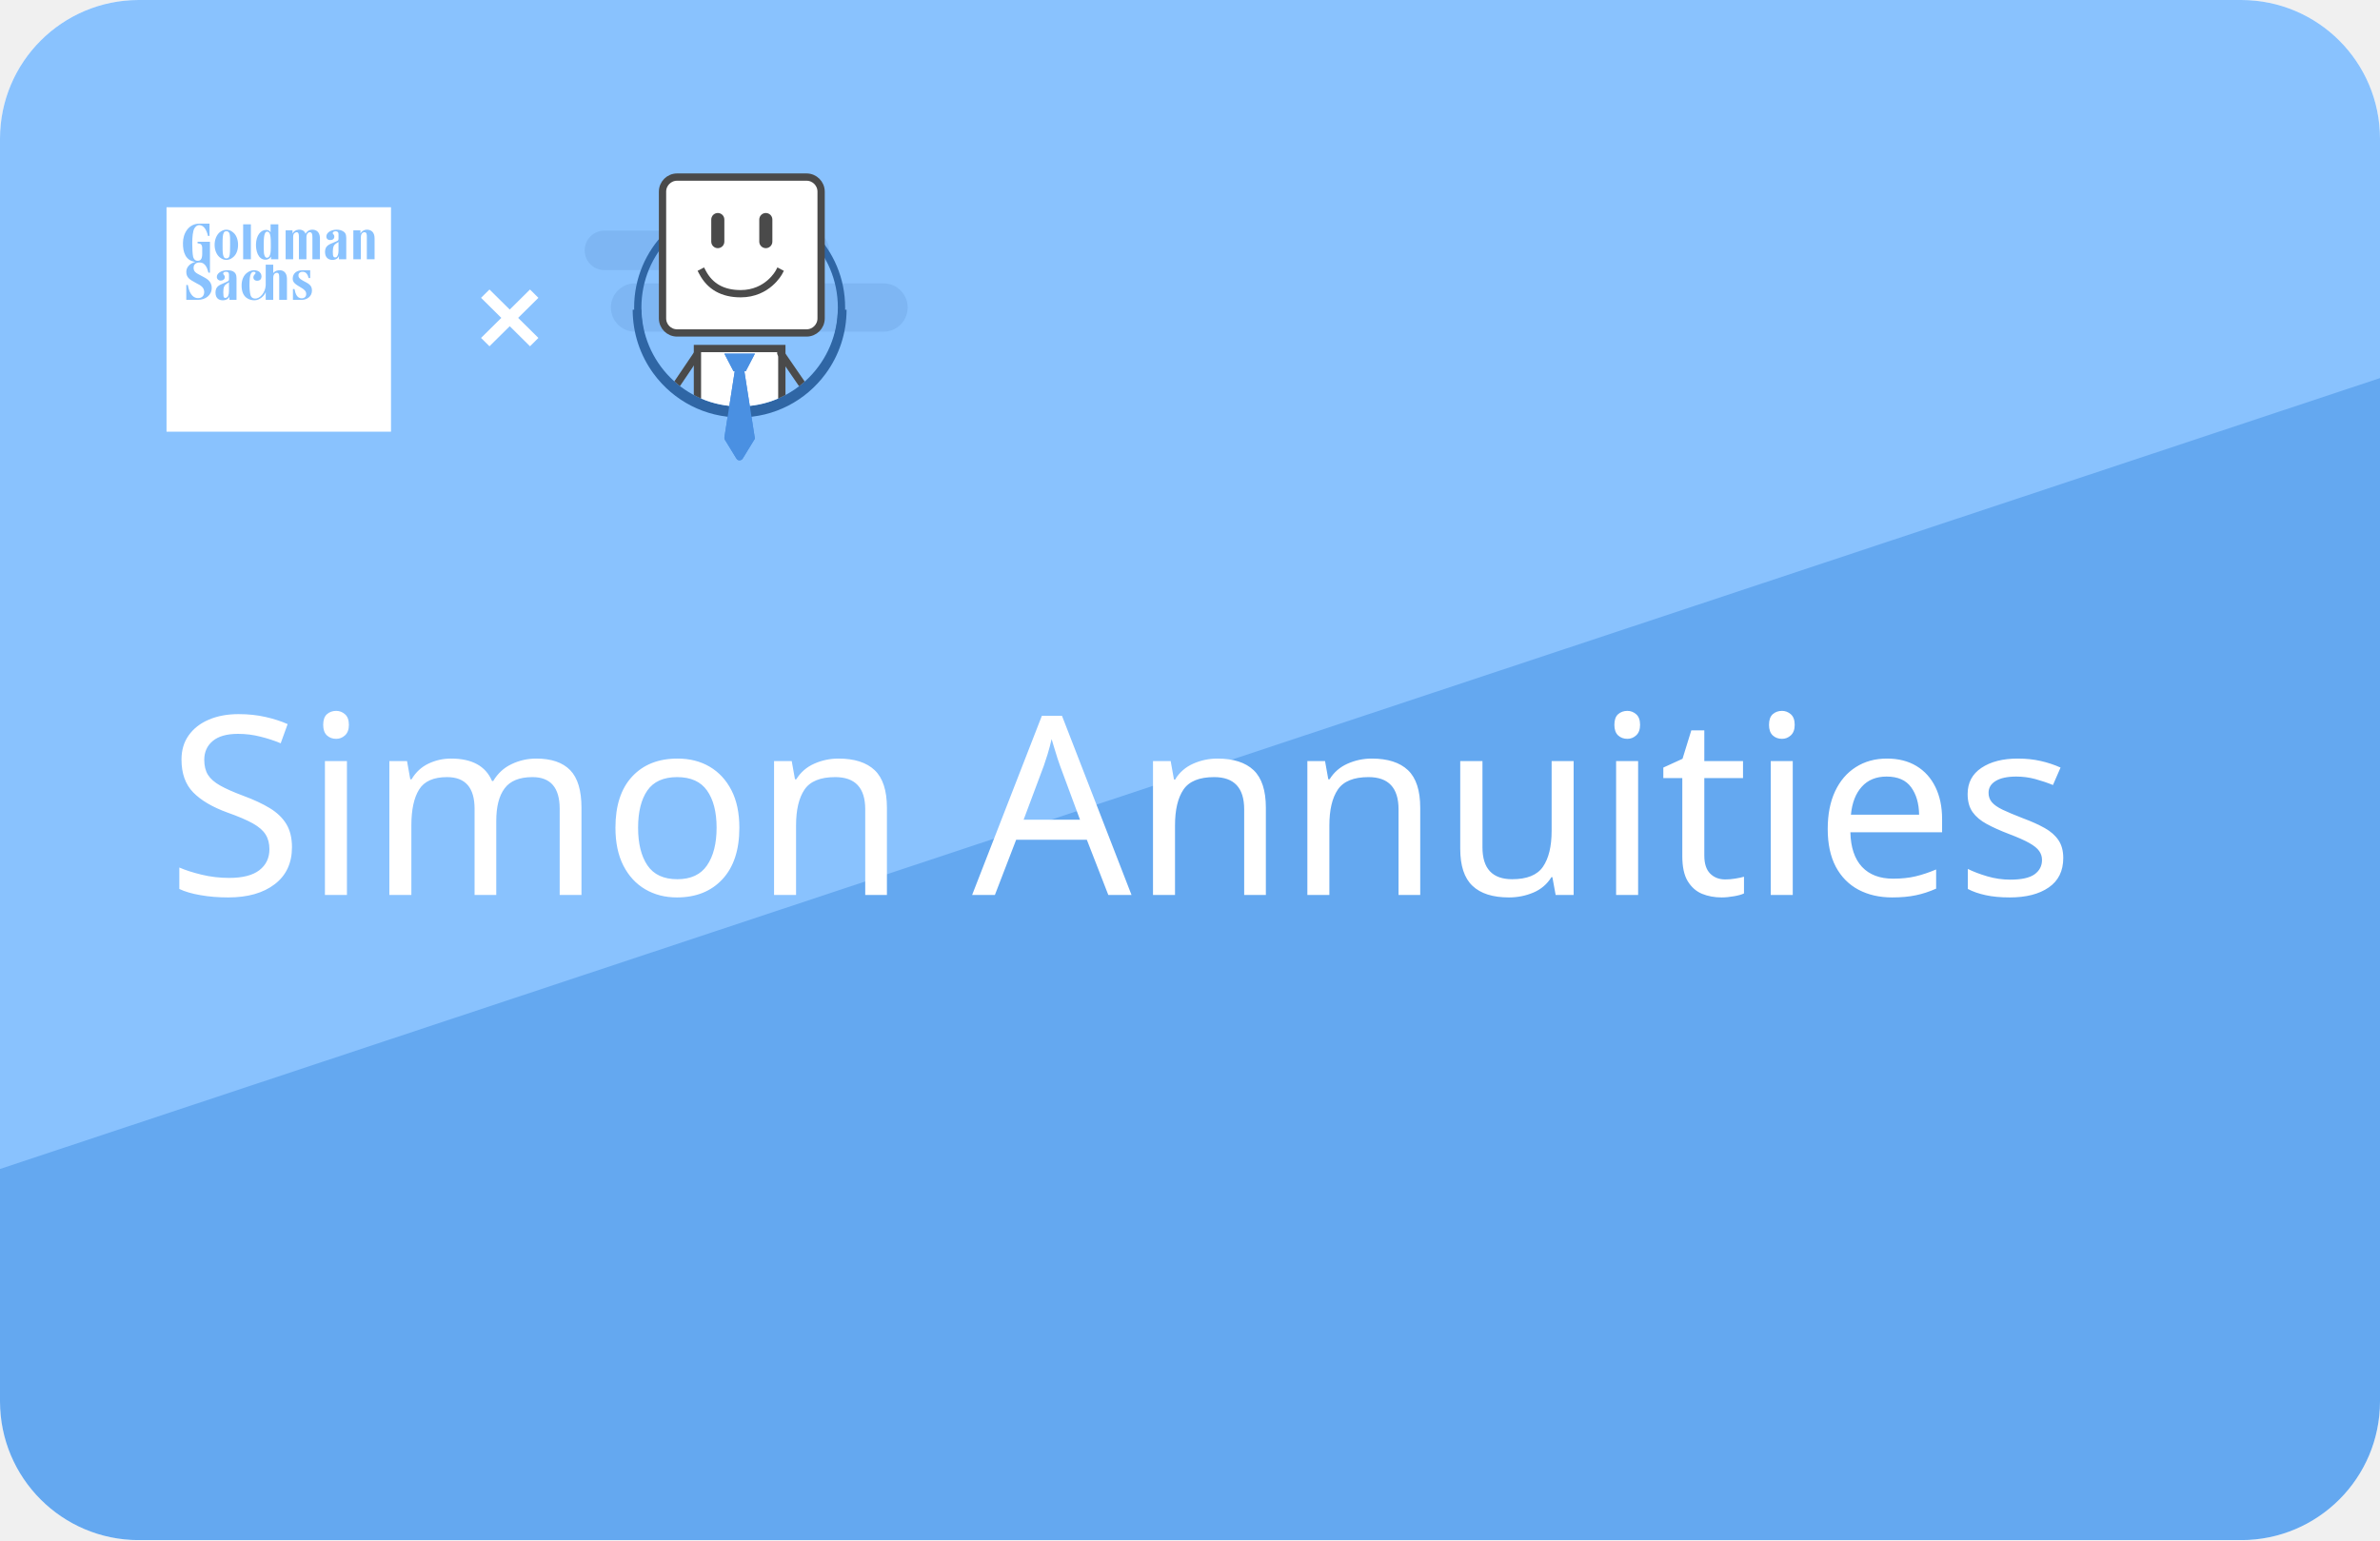
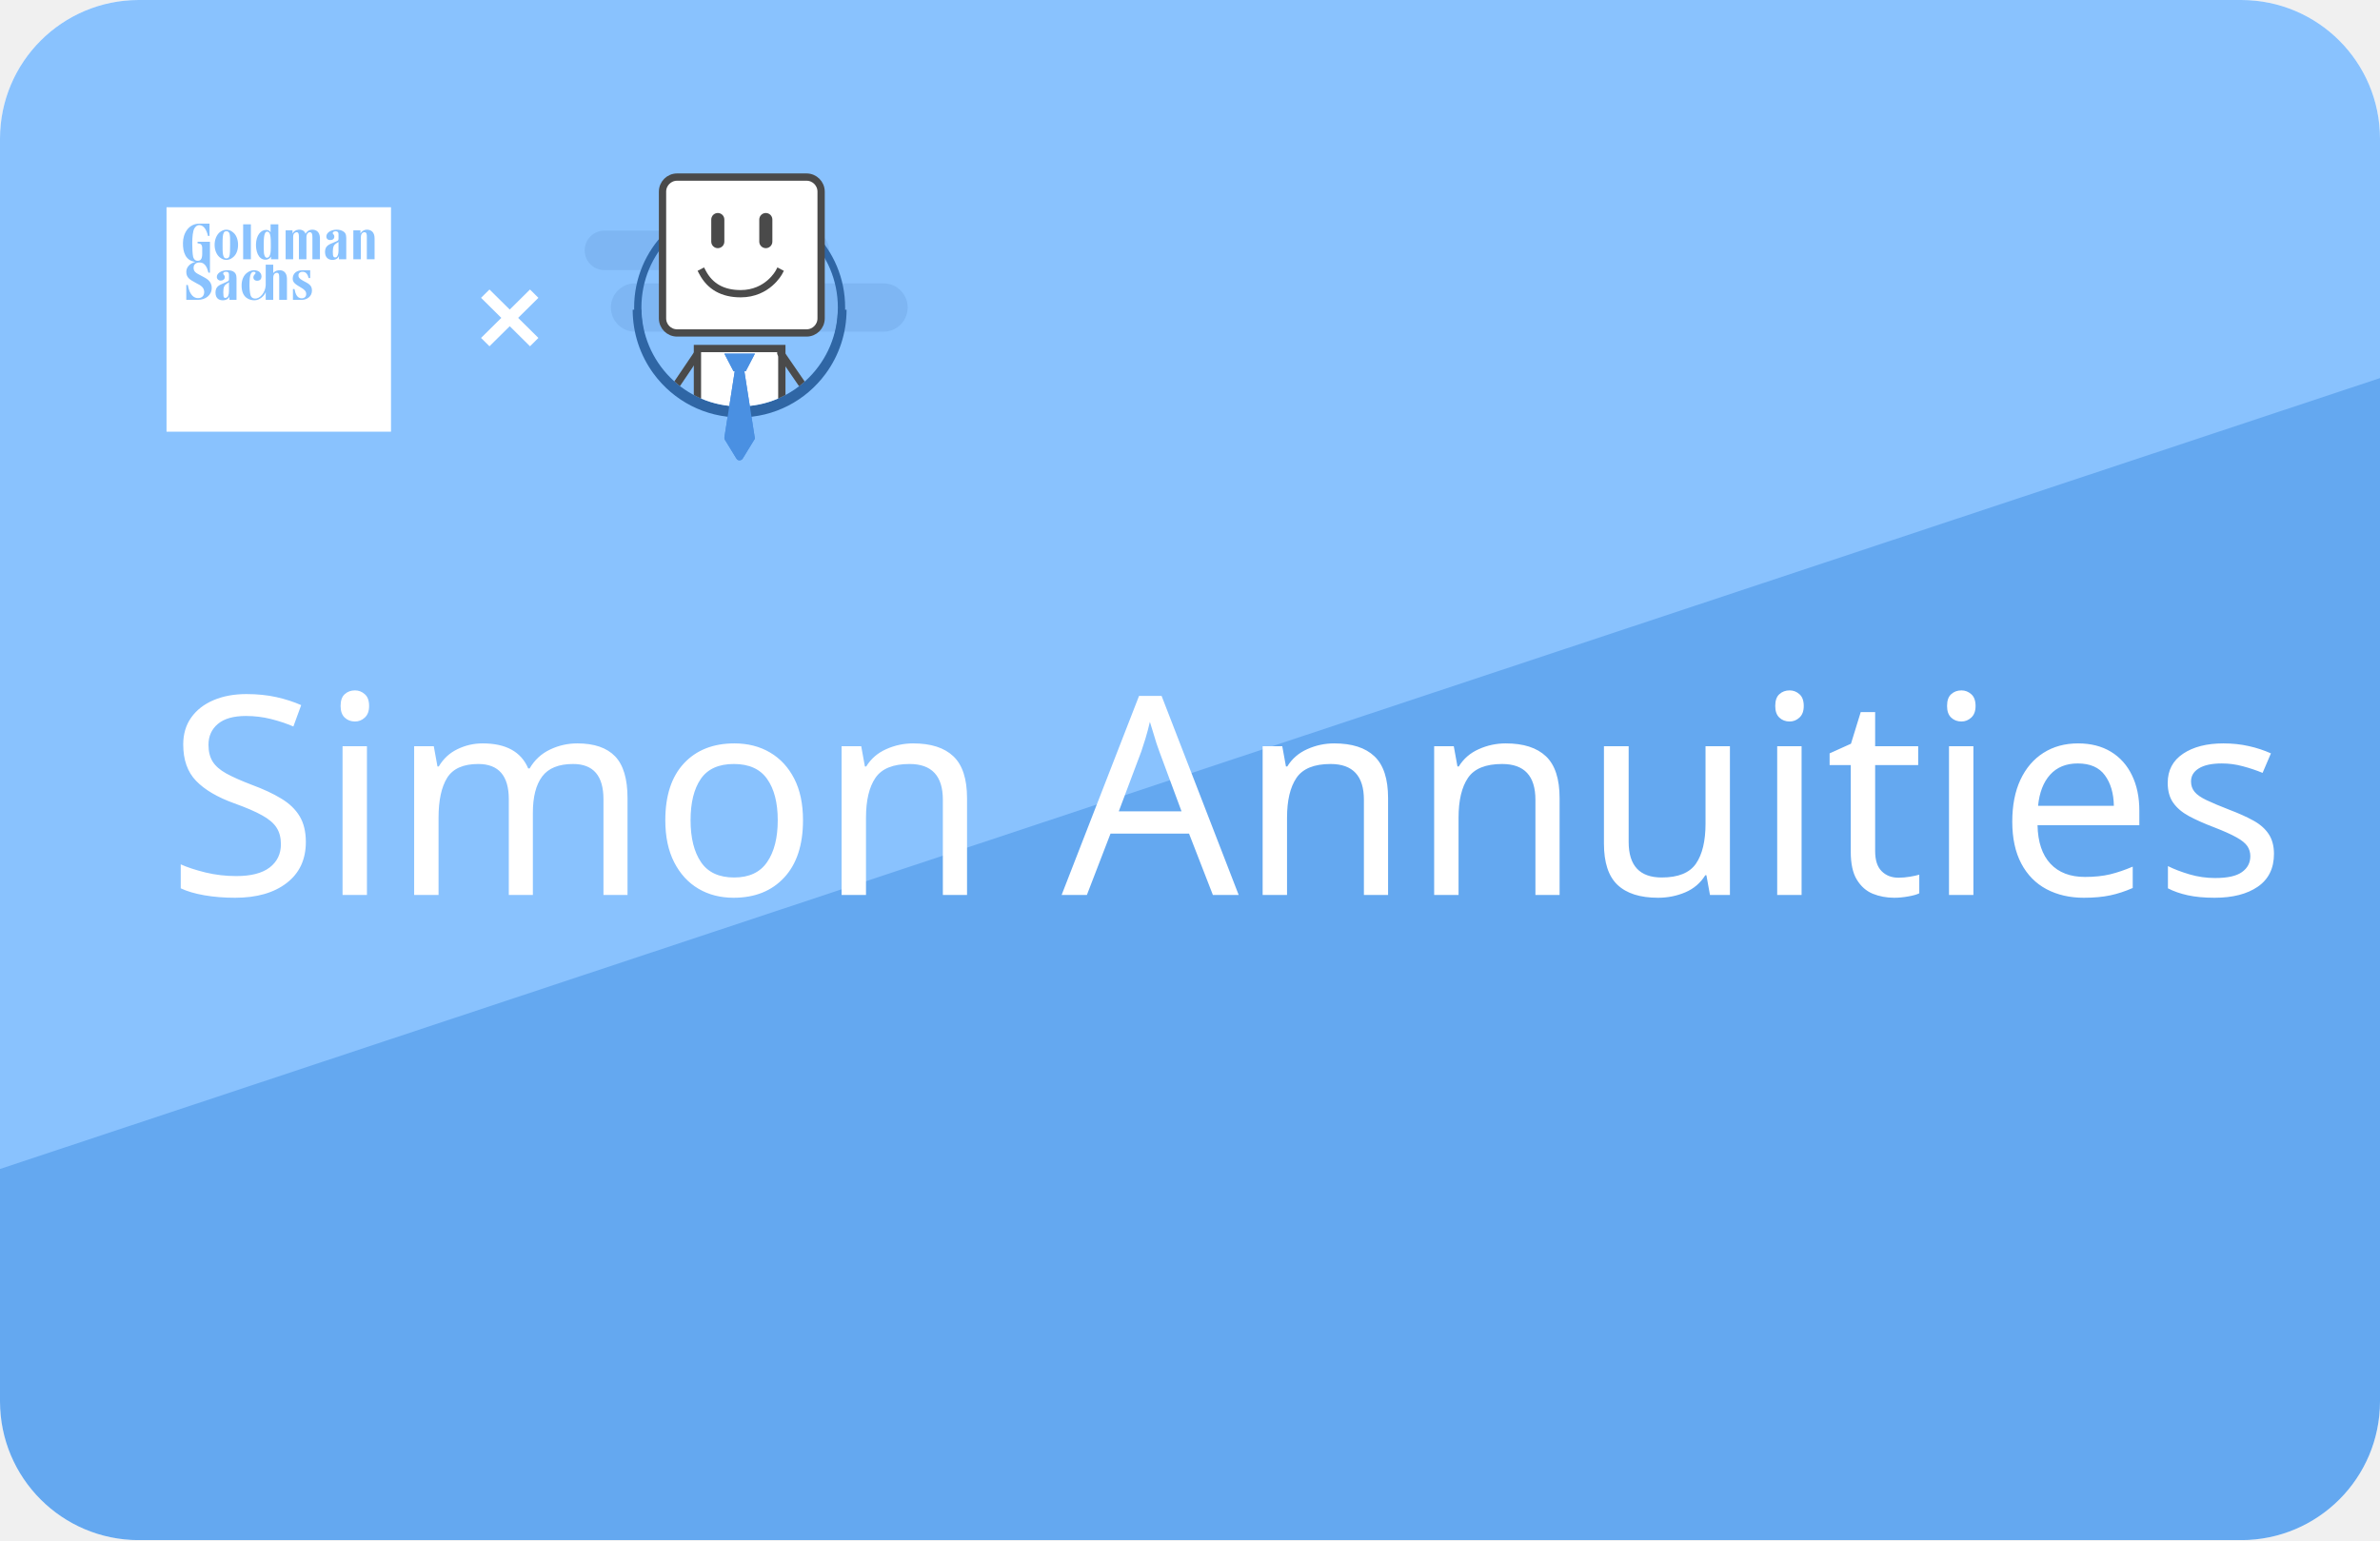
<svg xmlns="http://www.w3.org/2000/svg" xmlns:xlink="http://www.w3.org/1999/xlink" width="343px" height="222px" viewBox="0 0 343 222" version="1.1">
  <defs>
    <rect id="path-1" x="0" y="0" width="343" height="222" rx="20" />
    <ellipse id="path-3" cx="14.155" cy="14.257" rx="14.155" ry="14.257" />
  </defs>
  <g id="V3" stroke="none" stroke-width="1" fill="none" fill-rule="evenodd">
-     <g id="Intro-Copy-7" transform="translate(-931, -4851)">
-       <g id="Group-42-Copy-2" transform="translate(165, 4211)">
+     <g id="Intro-Copy-7" transform="translate(-931, -4503)">
+       <g id="Group-42-Copy-2" transform="translate(165, 3863)">
        <g id="Group-25-Copy-8" transform="translate(766, 640)">
          <g id="Group-23">
            <mask id="mask-2" fill="white">
              <use xlink:href="#path-1" />
            </mask>
            <use id="Mask" fill="#FFFFFF" xlink:href="#path-1" />
            <g mask="url(#mask-2)">
              <rect id="Rectangle" fill="#64A8F0" x="0" y="0" width="343" height="222" />
              <polygon id="Gradient-BG-Copy" fill="#89C2FE" points="-2.38004061e-15 0 343 0 343 54.5 0 168.5" />
            </g>
          </g>
          <g id="Group-8" transform="translate(24, 25)">
            <path d="M32.351,4.87 L32.351,37.221 L32.351,37.221 L4.51966966e-13,37.221 L4.51966966e-13,37.221 L4.51966966e-13,4.87 L4.51966966e-13,4.87 L32.351,4.87 L32.351,4.87 Z M8.746,13.958 C7.854,13.958 7.216,14.425 7.248,14.954 C7.28,15.296 7.535,15.421 7.758,15.452 C8.077,15.452 8.428,15.296 8.396,14.892 C8.364,14.612 8.141,14.612 8.172,14.394 C8.172,14.238 8.396,14.176 8.523,14.176 C8.842,14.145 9.001,14.269 9.001,14.58 L9.001,14.58 L9.001,15.265 C9.001,15.483 8.938,15.514 8.3,15.794 C7.662,16.074 7.056,16.261 7.056,17.163 C7.056,18.128 7.694,18.283 8.109,18.283 C8.587,18.283 8.938,18.066 9.065,17.755 L9.065,17.755 L9.065,18.221 L10.086,18.221 L10.086,15.109 C10.086,14.549 9.926,14.332 9.639,14.145 C9.416,14.02 9.161,13.958 8.746,13.958 Z M15.379,13.149 L14.295,13.149 L14.295,16.012 L14.29,16.163 C14.222,17.162 13.493,18.064 12.764,18.034 C12.222,18.034 12.095,17.63 12.031,17.194 C11.935,16.572 11.935,15.856 11.999,15.078 C12.063,14.58 12.19,14.176 12.573,14.176 C12.86,14.176 12.892,14.363 12.764,14.487 C12.637,14.643 12.446,14.798 12.541,15.141 C12.637,15.514 13.243,15.576 13.53,15.296 C13.753,15.047 13.721,14.643 13.562,14.394 C13.37,14.083 13.051,13.958 12.573,13.958 C11.967,13.958 10.819,14.487 10.819,16.168 C10.819,17.972 11.999,18.283 12.669,18.283 C13.434,18.283 14.104,17.63 14.295,17.101 L14.295,17.101 L14.295,18.221 L15.379,18.221 L15.379,15.078 L15.383,14.952 C15.399,14.714 15.466,14.558 15.602,14.425 C15.73,14.332 15.889,14.3 15.985,14.332 C16.24,14.394 16.24,14.705 16.24,15.078 L16.24,15.078 L16.24,18.221 L17.356,18.221 L17.356,15.203 L17.351,15.045 C17.296,14.279 16.834,13.9 16.176,13.958 C15.826,13.989 15.539,14.145 15.379,14.363 L15.379,14.363 L15.379,13.149 Z M6.195,7.237 L4.728,7.237 C3.166,7.237 2.369,8.668 2.369,10.006 C2.337,11.344 2.752,12.589 4.155,12.745 C3.485,12.931 2.879,13.398 2.847,14.145 C2.847,15.016 3.294,15.265 4.25,15.794 C4.92,16.136 5.398,16.385 5.43,17.07 C5.43,17.599 5.143,17.972 4.537,17.972 C4.059,17.972 3.357,17.692 3.07,16.074 L3.07,16.074 L2.847,16.074 L2.847,18.221 L4.537,18.221 C5.589,18.221 6.514,17.568 6.514,16.51 C6.514,15.421 5.653,15.109 4.984,14.736 C4.282,14.363 3.899,14.207 3.899,13.585 C3.899,13.118 4.282,12.807 4.792,12.838 C5.271,12.838 5.558,13.149 5.717,13.429 C5.876,13.709 5.94,13.958 6.036,14.3 L6.036,14.3 L6.259,14.3 L6.259,9.851 L4.473,9.851 L4.473,10.068 C4.569,10.099 4.76,10.099 4.888,10.162 C5.047,10.255 5.143,10.442 5.143,10.753 L5.143,10.753 L5.143,11.593 C5.143,11.842 5.111,12.216 4.952,12.402 C4.856,12.527 4.697,12.589 4.473,12.589 C4.059,12.589 3.899,12.247 3.836,12.029 C3.74,11.562 3.708,10.909 3.708,10.037 C3.708,9.104 3.804,8.326 3.995,7.953 C4.187,7.641 4.41,7.423 4.792,7.454 C5.366,7.486 5.781,8.139 5.972,9.01 L5.972,9.01 L6.195,9.01 L6.195,7.237 Z M20.704,13.958 L19.588,13.958 C18.728,13.958 18.185,14.425 18.185,15.172 C18.185,15.732 18.6,15.981 19.27,16.385 C19.875,16.728 20.13,16.977 20.13,17.381 C20.13,17.786 19.843,18.003 19.461,18.003 C18.855,17.972 18.6,17.474 18.44,16.665 L18.44,16.665 L18.217,16.665 L18.217,18.221 L19.493,18.221 C20.162,18.221 20.96,17.786 20.96,16.883 C20.96,16.043 20.386,15.856 19.652,15.452 C19.078,15.141 18.982,14.892 19.014,14.612 C19.046,14.332 19.333,14.145 19.652,14.176 C20.162,14.207 20.354,14.612 20.481,15.078 L20.481,15.078 L20.704,15.078 L20.704,13.958 Z M9.001,15.701 L9.001,16.977 C9.001,17.443 8.874,17.817 8.619,17.91 C8.428,18.003 8.204,17.941 8.204,17.568 C8.172,17.225 8.172,16.977 8.204,16.728 C8.236,16.416 8.3,16.136 8.651,15.919 C8.651,15.919 9.001,15.701 9.001,15.701 L9.001,15.701 Z M8.619,8.108 C8.236,8.108 7.949,8.264 7.662,8.481 C7.216,8.855 6.929,9.539 6.929,10.286 C6.929,11.064 7.216,11.717 7.662,12.091 C7.949,12.309 8.236,12.464 8.619,12.464 C9.001,12.464 9.321,12.309 9.576,12.091 C10.054,11.717 10.309,11.064 10.309,10.286 C10.309,9.539 10.054,8.855 9.576,8.481 C9.321,8.264 9.001,8.108 8.619,8.108 Z M24.531,8.108 C23.638,8.108 23,8.575 23.032,9.135 C23.064,9.477 23.319,9.602 23.543,9.602 C23.861,9.633 24.212,9.477 24.18,9.042 C24.148,8.762 23.925,8.762 23.957,8.575 C23.957,8.419 24.18,8.357 24.308,8.326 C24.627,8.326 24.786,8.45 24.786,8.73 L24.786,8.73 L24.786,9.415 C24.786,9.664 24.722,9.695 24.117,9.944 C23.447,10.224 22.841,10.411 22.841,11.313 C22.841,12.278 23.511,12.464 23.893,12.464 C24.372,12.464 24.722,12.247 24.85,11.904 L24.85,11.904 L24.85,12.371 L25.902,12.371 L25.902,9.29 C25.902,8.73 25.711,8.481 25.424,8.326 C25.201,8.201 24.946,8.108 24.531,8.108 Z M16.113,7.33 L14.996,7.33 L14.996,8.513 L14.955,8.434 C14.844,8.258 14.638,8.139 14.359,8.139 C13.562,8.139 12.924,8.948 12.892,10.193 C12.86,11.033 13.147,12.433 14.263,12.433 C14.709,12.433 14.965,12.184 15.06,11.966 L15.06,11.966 L15.06,12.371 L16.113,12.371 L16.113,7.33 Z M28.933,8.107 L28.804,8.108 C28.389,8.139 28.071,8.388 27.943,8.668 L27.943,8.668 L27.943,8.201 L26.923,8.201 L26.923,12.371 L28.007,12.371 L28.007,9.228 C28.007,8.917 28.071,8.73 28.23,8.575 C28.358,8.481 28.517,8.45 28.613,8.481 C28.868,8.544 28.868,8.855 28.868,9.228 L28.868,12.371 L29.984,12.371 L29.984,9.353 C29.984,8.481 29.506,8.077 28.804,8.108 Z M19.149,8.105 L19.014,8.108 C18.6,8.139 18.281,8.388 18.153,8.668 L18.153,8.668 L18.153,8.201 L17.165,8.201 L17.165,12.371 L18.249,12.371 L18.249,9.228 L18.251,9.102 C18.261,8.864 18.308,8.708 18.472,8.575 C18.6,8.481 18.728,8.45 18.823,8.481 C19.053,8.538 19.076,8.795 19.078,9.118 L19.078,9.118 L19.078,12.371 L20.162,12.371 L20.162,9.197 L20.168,9.065 C20.186,8.856 20.253,8.704 20.386,8.575 C20.513,8.481 20.641,8.45 20.736,8.481 C20.991,8.544 21.023,8.855 21.023,9.228 L21.023,9.228 L21.023,12.371 L22.108,12.371 L22.108,9.353 L22.102,9.195 C22.047,8.433 21.585,8.079 20.928,8.108 C20.449,8.139 20.162,8.45 20.035,8.699 C19.875,8.264 19.525,8.077 19.014,8.108 Z M12.158,7.33 L11.042,7.33 L11.042,12.371 L12.158,12.371 L12.158,7.33 Z M8.619,8.326 C8.842,8.326 8.938,8.419 9.033,8.575 C9.193,8.886 9.161,9.539 9.161,10.286 C9.161,11.064 9.161,11.687 9.033,11.998 C8.938,12.153 8.842,12.247 8.619,12.247 C8.428,12.247 8.3,12.153 8.236,11.998 C8.093,11.718 8.078,11.186 8.077,10.515 L8.077,10.515 L8.077,10.065 C8.078,9.412 8.093,8.855 8.236,8.575 C8.3,8.419 8.428,8.326 8.619,8.326 Z M14.486,8.388 C14.646,8.388 14.709,8.45 14.805,8.544 C15.006,8.824 15.026,9.457 15.028,10.011 L15.028,10.011 L15.028,10.193 C15.028,10.815 15.06,11.624 14.805,11.966 C14.709,12.091 14.614,12.153 14.454,12.153 C14.231,12.153 14.104,11.904 14.04,11.5 C14.008,11.126 14.008,10.66 14.008,10.162 C14.008,9.322 14.072,8.388 14.486,8.388 Z M24.786,9.882 L24.786,11.157 C24.786,11.593 24.659,11.998 24.435,12.091 C24.244,12.153 24.021,12.091 23.989,11.749 C23.957,11.375 23.957,11.157 23.989,10.909 C24.021,10.597 24.085,10.317 24.435,10.099 C24.435,10.099 24.786,9.882 24.786,9.882 L24.786,9.882 Z" id="Combined-Shape" fill="#FFFFFF" />
            <polygon id="Close" stroke="#FFFFFF" stroke-width="1.312" fill="#FFFFFF" points="46.541 17.652 49.462 20.544 52.383 17.652 52.662 17.929 49.742 20.821 52.662 23.712 52.383 23.989 49.462 21.098 46.541 23.989 46.261 23.712 49.182 20.821 46.261 17.929" />
            <g id="Group" transform="translate(60.26087, -0)">
              <rect id="Rectangle-7" fill="#2F66A5" opacity="0.122" x="0" y="8.237" width="35.23" height="5.703" rx="2.851" />
              <rect id="Rectangle-7" fill="#2F66A5" opacity="0.122" x="3.775" y="15.841" width="42.779" height="6.97" rx="3.485" />
              <g id="Rectangle-6-+-Line-5-+-Line-5-Mask" transform="translate(8.178396, 5.069048)">
                <mask id="mask-4" fill="white">
                  <use xlink:href="#path-3" />
                </mask>
                <ellipse stroke="#2F66A5" stroke-width="1.05" cx="14.155" cy="14.257" rx="14.68" ry="14.782" />
                <path d="M20.236,20.168 L8.074,20.168 L8.074,30.523 L20.236,30.523 L20.236,20.168 Z" id="Rectangle-6" stroke="#4A4A4A" stroke-width="1.05" fill="#FFFFFF" mask="url(#mask-4)" />
                <line x1="7.864" y1="21.227" x2="2.516" y2="29.147" id="Line-5" stroke="#4A4A4A" stroke-width="1.05" stroke-linecap="square" mask="url(#mask-4)" />
                <line x1="20.131" y1="20.91" x2="25.793" y2="29.147" id="Line-5" stroke="#4A4A4A" stroke-width="1.05" stroke-linecap="square" mask="url(#mask-4)" />
              </g>
              <g id="Group-2" transform="translate(10.69482, 0)">
                <g id="Rectangle-6" transform="translate(17.61501, 28.51339)" />
                <g id="Group-5" transform="translate(9.436611, 24.07798)">
                  <g id="Group-3" transform="translate(0, 1.900893)" />
                  <path d="M0.008,13.958 L1.672,3.316 C1.717,3.03 1.985,2.834 2.272,2.879 C2.497,2.914 2.674,3.091 2.71,3.316 L4.404,14.149 L4.404,14.149 L2.638,17.029 C2.487,17.276 2.164,17.353 1.916,17.202 C1.846,17.158 1.786,17.099 1.743,17.029 L0.079,14.314 C0.014,14.207 -0.012,14.081 0.008,13.958 Z" id="Rectangle-5" fill="#4A90E2" />
                  <polygon id="Rectangle-5" fill="#4A90E2" points="0 1.901 4.404 1.901 3.083 4.435 1.321 4.435" />
                </g>
                <g id="face">
                  <rect id="Rectangle-3" stroke="#4A4A4A" stroke-width="1.05" fill="#FFFFFF" x="0.525" y="0.525" width="22.856" height="22.468" rx="2.1" />
                  <path d="M6.291,14.257 C7.372,16.309 9.207,17.336 11.796,17.336 C15.678,17.336 17.3,14.257 17.3,14.257" id="Line-2" stroke="#4A4A4A" stroke-width="1.05" stroke-linecap="square" />
                  <rect id="Rectangle-4" fill="#4A4A4A" x="7.549" y="5.703" width="1.887" height="5.069" rx="0.944" />
                  <rect id="Rectangle-4" fill="#4A4A4A" x="14.469" y="5.703" width="1.887" height="5.069" rx="0.944" />
                </g>
              </g>
              <path d="M8.178,19.643 C8.178,22.817 9.209,25.749 10.951,28.119 C13.529,31.626 17.668,33.899 22.333,33.899 C26.999,33.899 31.137,31.626 33.716,28.119 C35.458,25.749 36.488,22.817 36.488,19.643 L36.488,19.643 L37.746,19.643 C37.746,23.012 36.677,26.221 34.727,28.873 C31.839,32.801 27.281,35.167 22.333,35.167 C17.386,35.167 12.828,32.801 9.939,28.873 C7.99,26.221 6.92,23.012 6.92,19.643 L6.92,19.643 Z" id="bottom-half-circle-border" fill="#2F66A5" fill-rule="nonzero" />
              <g id="Group-5" transform="translate(20.13144, 24.07798)">
                <g id="Group-3" transform="translate(0, 1.900893)" />
                <path d="M0.008,13.958 L1.672,3.316 C1.717,3.03 1.985,2.834 2.272,2.879 C2.497,2.914 2.674,3.091 2.71,3.316 L4.404,14.149 L4.404,14.149 L2.638,17.029 C2.487,17.276 2.164,17.353 1.916,17.202 C1.846,17.158 1.786,17.099 1.743,17.029 L0.079,14.314 C0.014,14.207 -0.012,14.081 0.008,13.958 Z" id="Rectangle-5" fill="#4A90E2" />
                <polygon id="Rectangle-5" fill="#4A90E2" points="0 1.901 4.404 1.901 3.083 4.435 1.321 4.435" />
              </g>
            </g>
          </g>
-           <text id="Simon-Annuities" font-family="CircularStd-Medium, Circular Std" font-size="36" font-weight="400" fill="#FFFFFF">
+           <text id="Simon-Annuities" font-family="Canela-Light, Canela" font-size="40" font-weight="300" fill="#FFFFFF">
            <tspan x="24" y="129">Simon Annuities</tspan>
          </text>
        </g>
      </g>
    </g>
  </g>
</svg>
